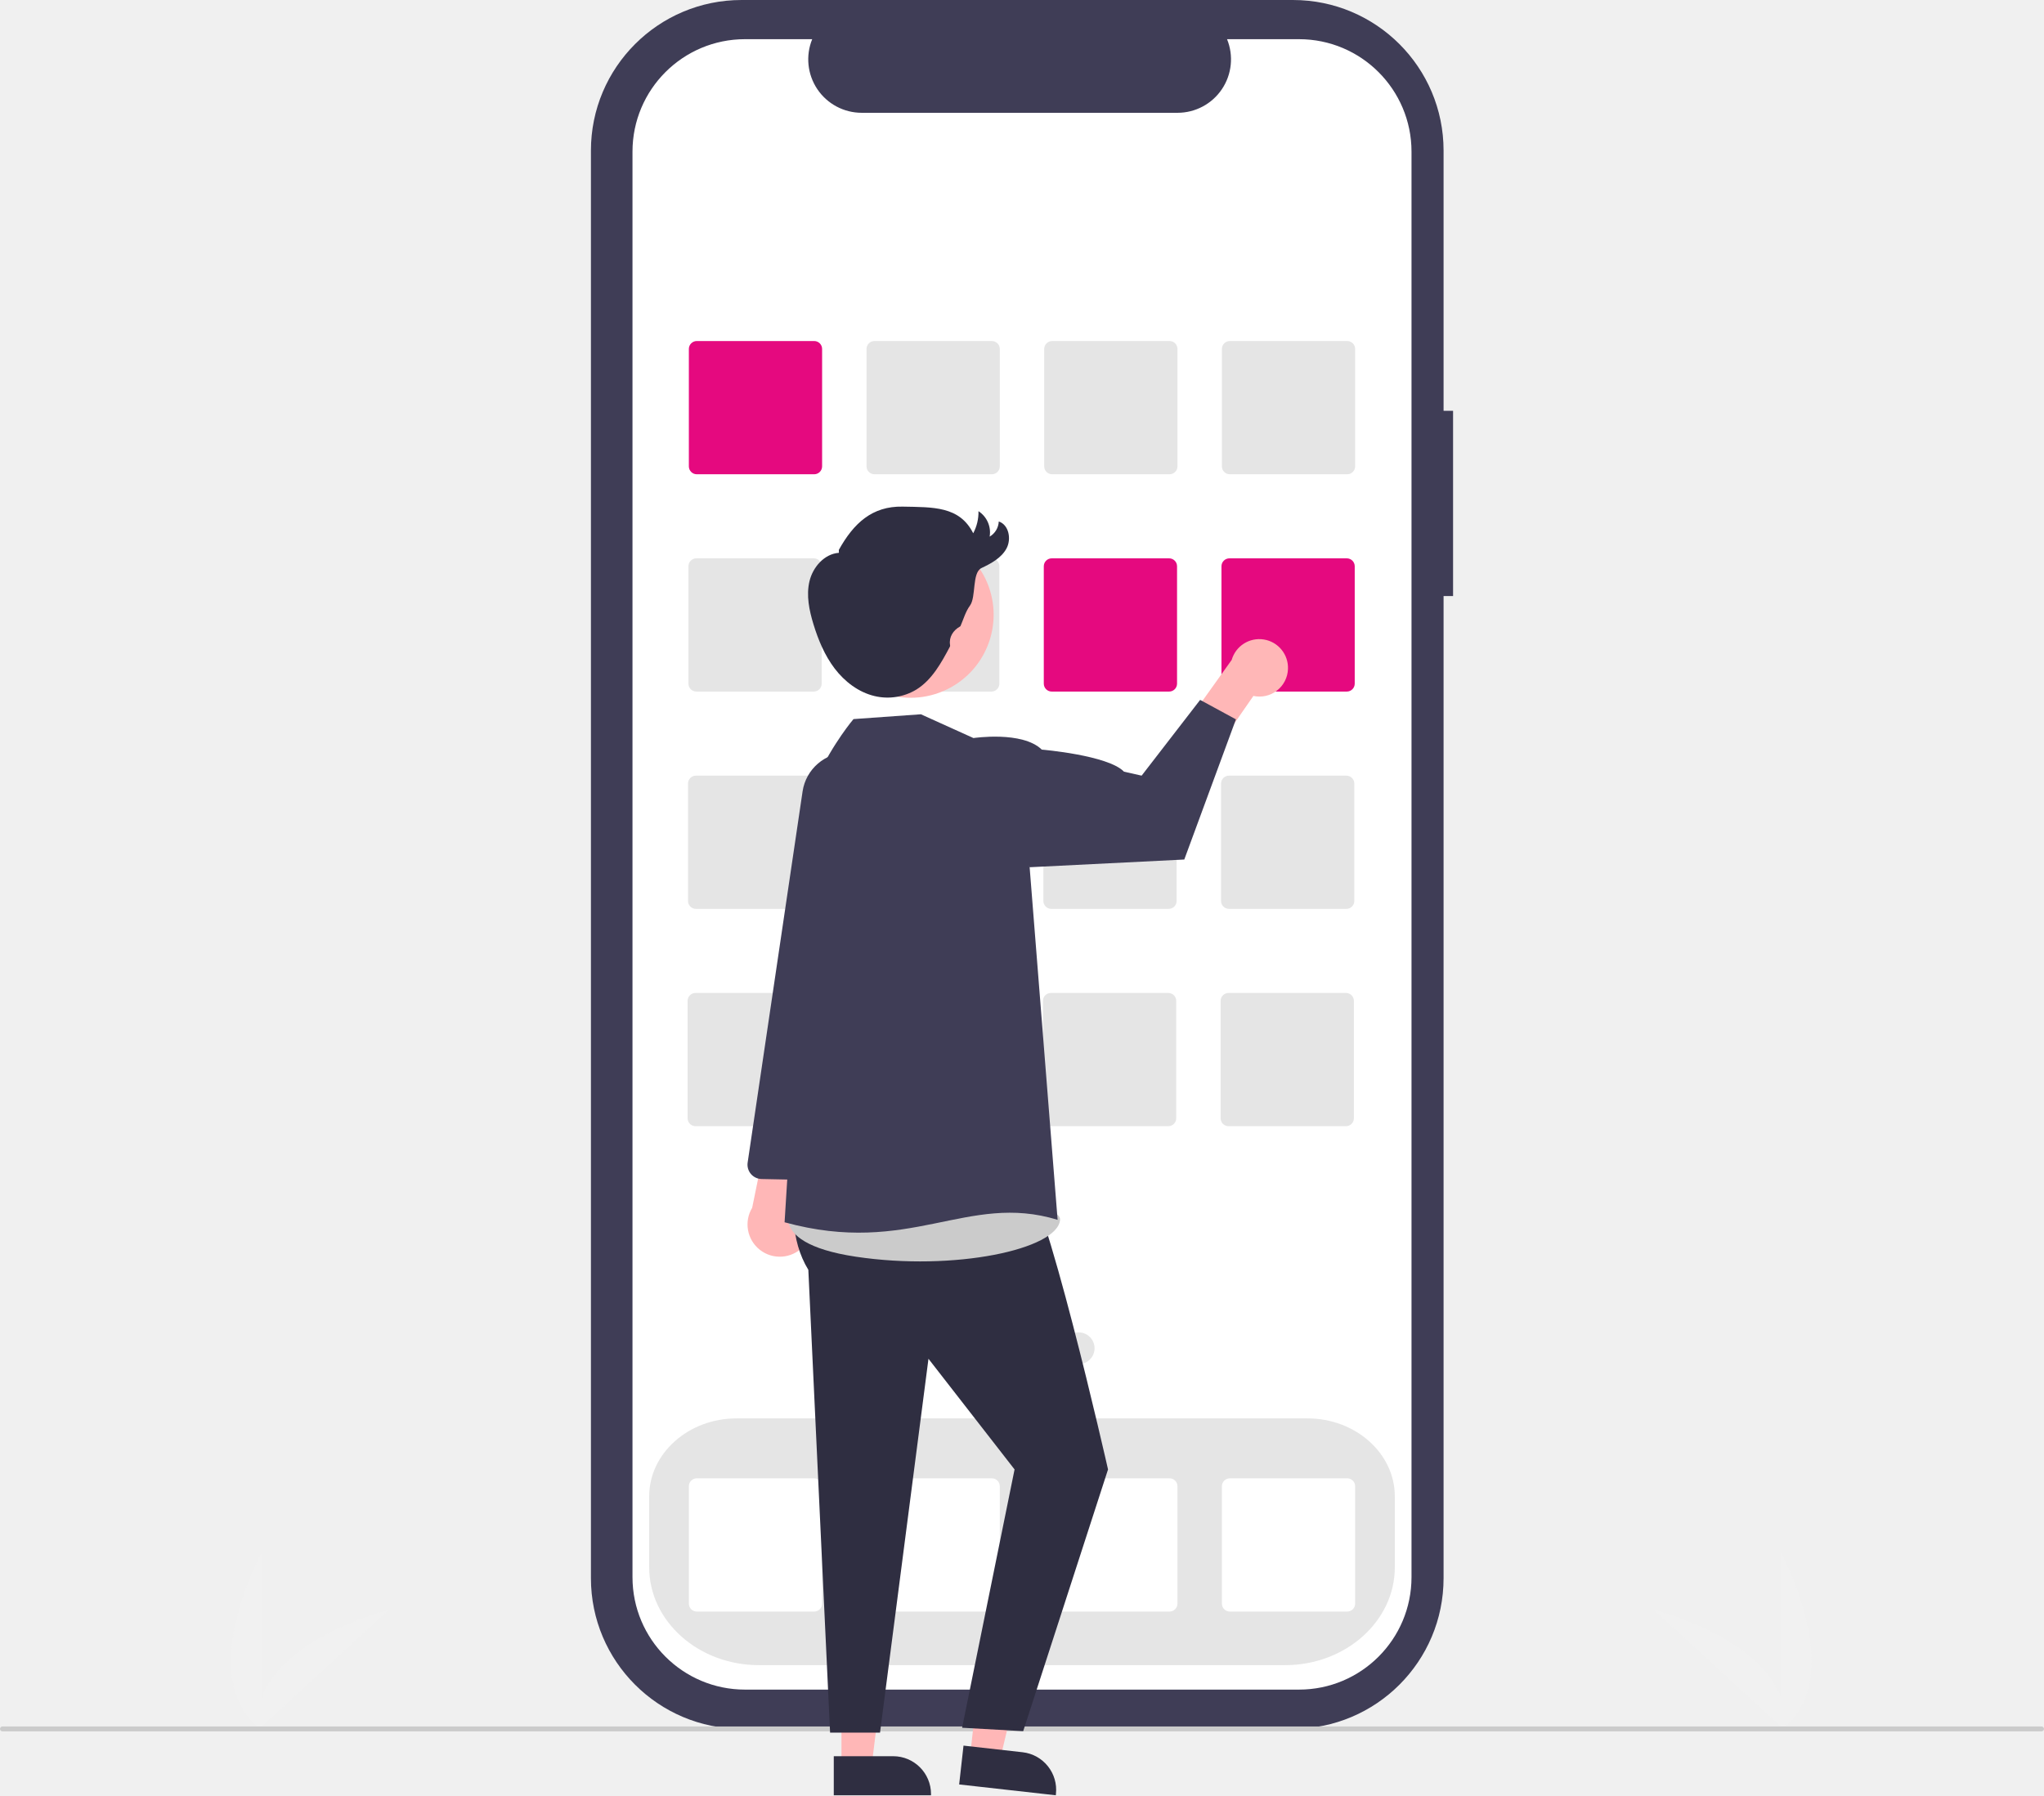
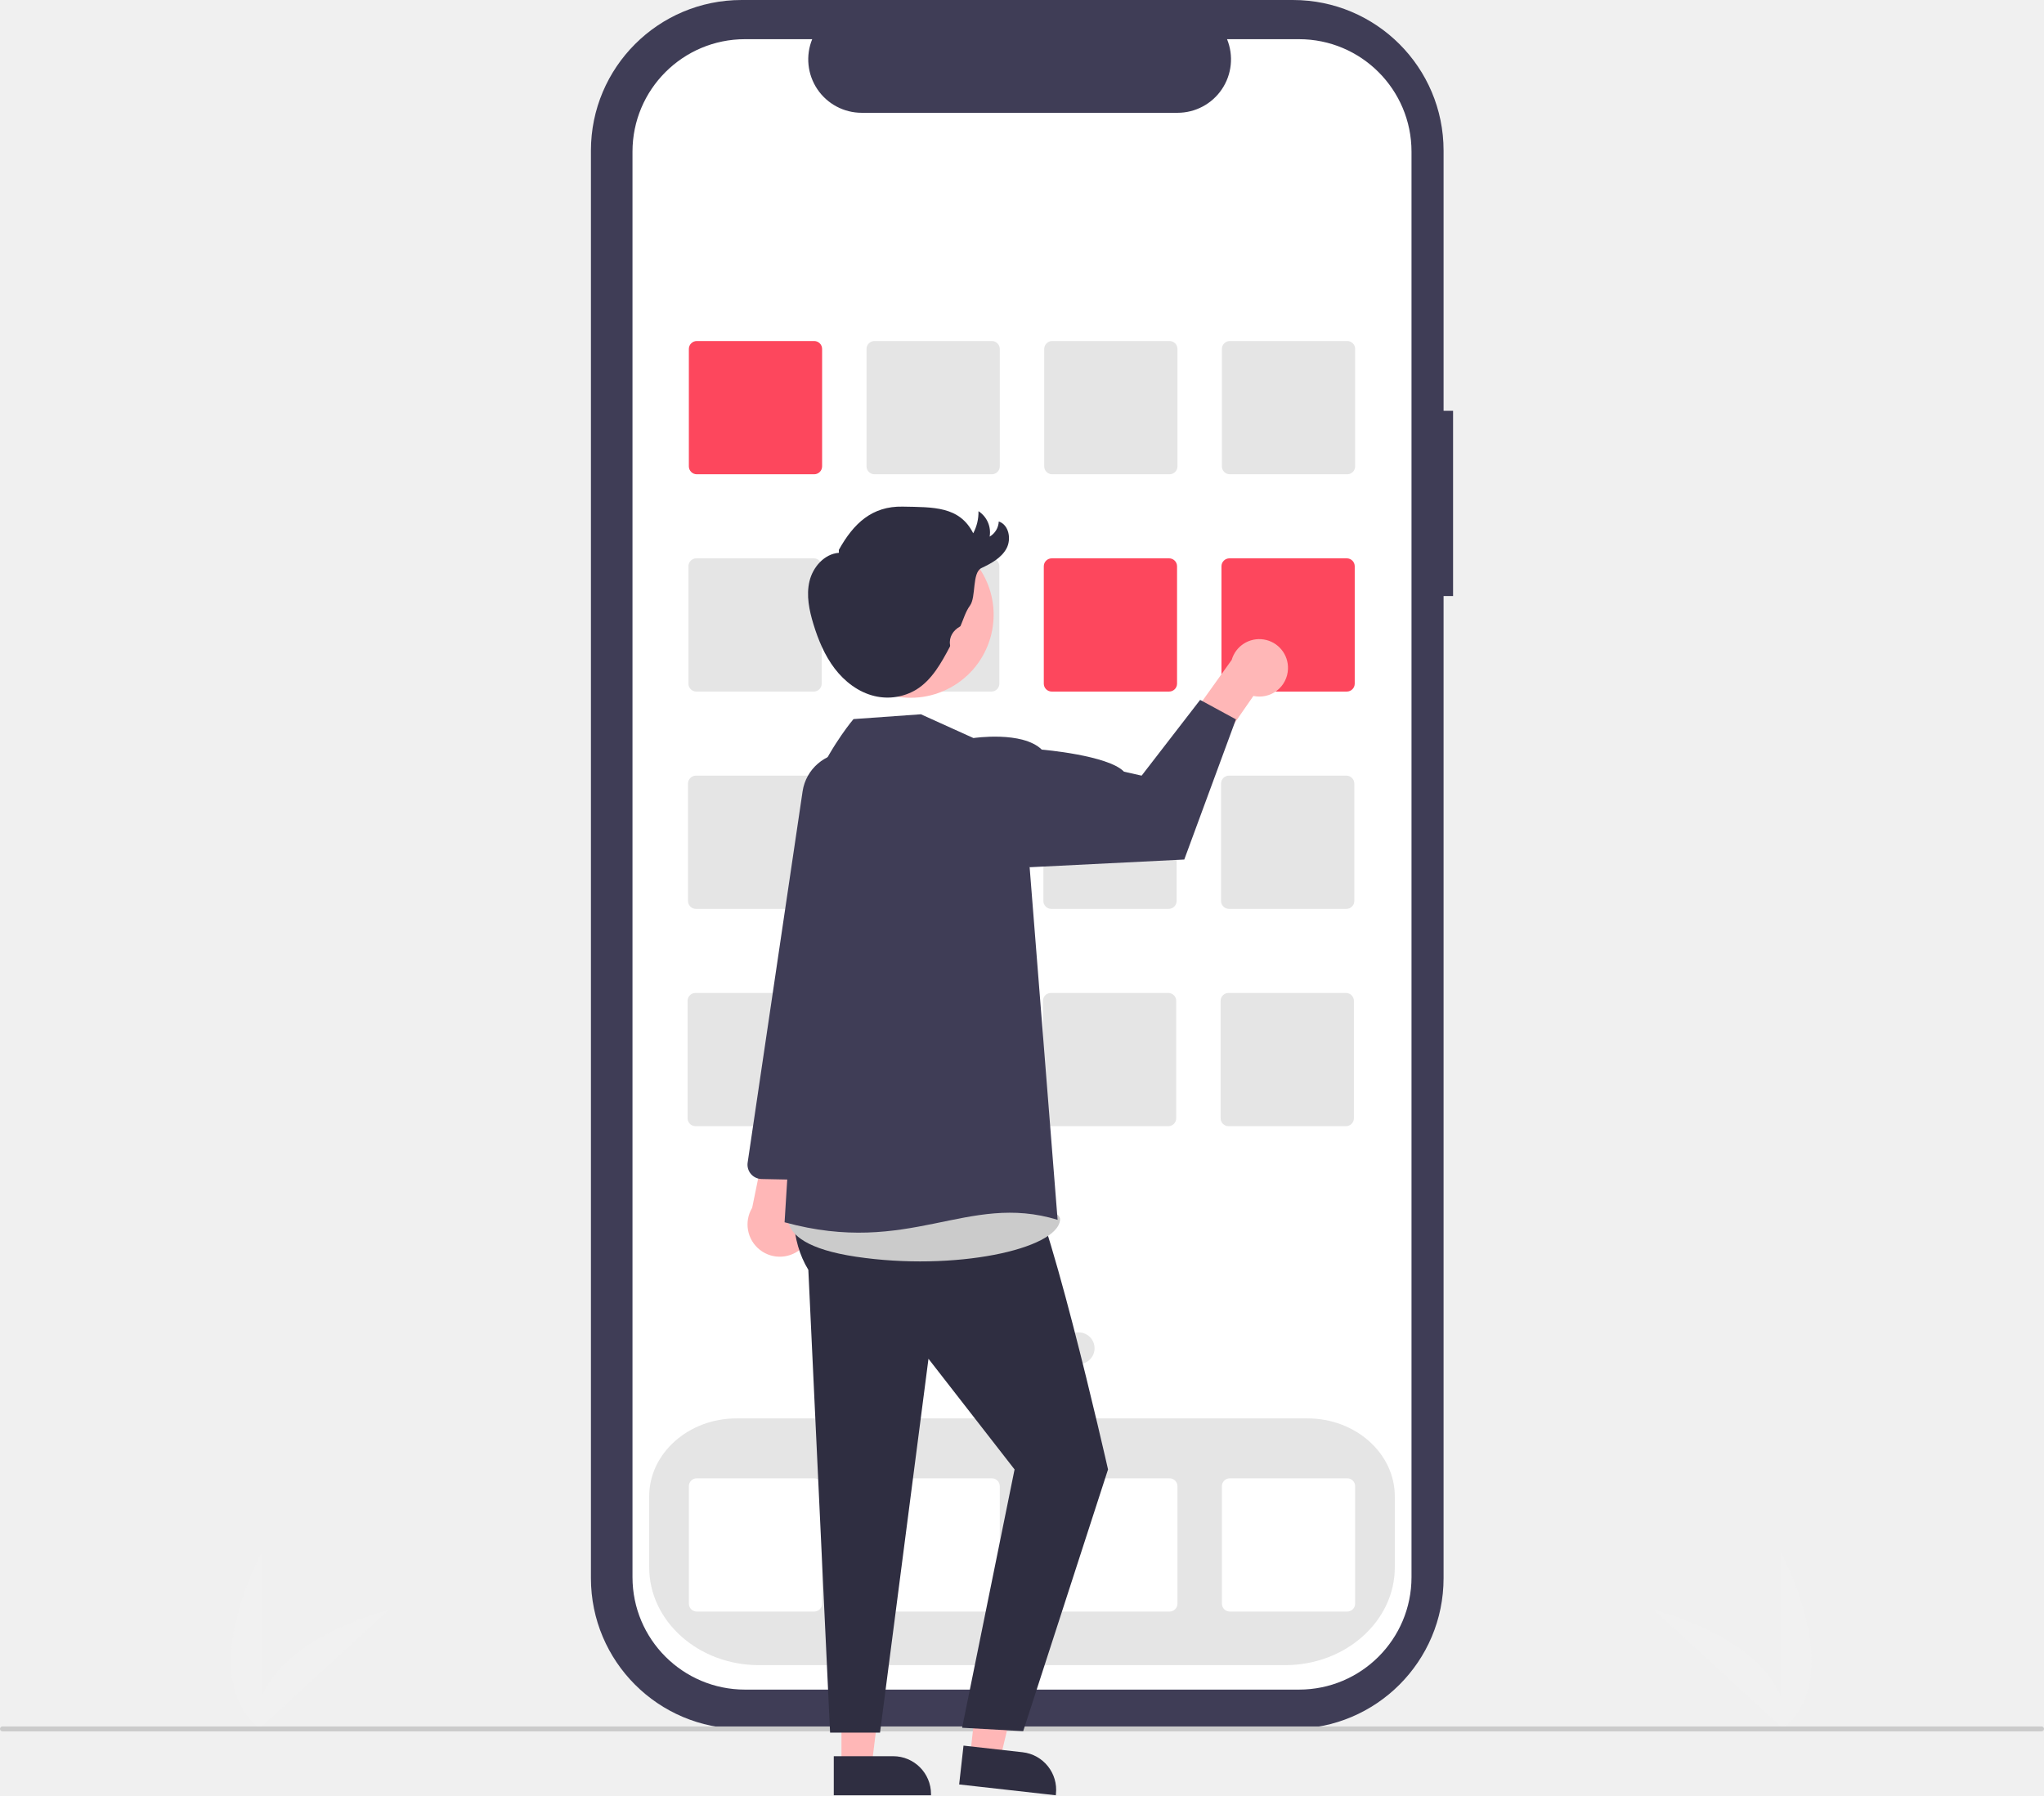
<svg xmlns="http://www.w3.org/2000/svg" id="ade8c9af-8376-4472-9bc3-28567412a130" data-name="Layer 1" width="831" height="729.989" viewBox="0 0 831 729.989">
  <path d="M908.476,788.577v-72.34S936.668,767.523,908.476,788.577Z" transform="translate(-184.5 -85.00533)" fill="#f1f1f1" />
  <path d="M910.218,788.564,856.928,739.643S913.773,753.558,910.218,788.564Z" transform="translate(-184.5 -85.00533)" fill="#f1f1f1" />
  <path d="M290.959,788.577v-72.34S262.767,767.523,290.959,788.577Z" transform="translate(-184.5 -85.00533)" fill="#f1f1f1" />
  <path d="M289.218,788.564l53.29-48.921S285.662,753.558,289.218,788.564Z" transform="translate(-184.5 -85.00533)" fill="#f1f1f1" />
  <path d="M775.256,252.054h-3.862V146.245a61.239,61.239,0,0,0-61.239-61.239H485.984a61.239,61.239,0,0,0-61.239,61.239V726.72a61.239,61.239,0,0,0,61.239,61.239H710.154a61.239,61.239,0,0,0,61.239-61.239V327.37h3.862Z" transform="translate(-184.5 -85.00533)" fill="#3f3d56" />
  <path d="M712.625,100.938H683.363a21.728,21.728,0,0,1-20.117,29.933H534.822a21.728,21.728,0,0,1-20.117-29.934H487.375a45.733,45.733,0,0,0-45.733,45.733V726.294a45.733,45.733,0,0,0,45.733,45.733H712.625a45.733,45.733,0,0,0,45.733-45.733h0V146.67A45.733,45.733,0,0,0,712.625,100.938Z" transform="translate(-184.5 -85.00533)" fill="#fff" />
  <path d="M706.983,762.075H493.017c-24.585,0-44.587-17.853-44.587-39.796V693.469c0-17.49,15.929-31.719,35.508-31.719H716.061c19.579,0,35.508,14.229,35.508,31.719v28.811C751.569,744.223,731.568,762.075,706.983,762.075Z" transform="translate(-184.5 -85.00533)" fill="#e5e5e5" />
-   <path d="M515.509,277.85H467.782a3.229,3.229,0,0,1-3.225-3.225V226.898a3.229,3.229,0,0,1,3.225-3.225h47.728a3.229,3.229,0,0,1,3.225,3.225v47.728A3.229,3.229,0,0,1,515.509,277.85Z" transform="translate(-184.5 -85.00533)" fill="#e5097f" />
+   <path d="M515.509,277.85H467.782a3.229,3.229,0,0,1-3.225-3.225V226.898a3.229,3.229,0,0,1,3.225-3.225h47.728a3.229,3.229,0,0,1,3.225,3.225v47.728A3.229,3.229,0,0,1,515.509,277.85Z" transform="translate(-184.5 -85.00533)" fill="#FD475D" />
  <path d="M587.746,277.85h-47.727a3.229,3.229,0,0,1-3.225-3.225V226.898a3.229,3.229,0,0,1,3.225-3.225h47.727a3.229,3.229,0,0,1,3.225,3.225v47.728A3.229,3.229,0,0,1,587.746,277.85Z" transform="translate(-184.5 -85.00533)" fill="#e5e5e5" />
  <path d="M659.982,277.85h-47.727a3.229,3.229,0,0,1-3.225-3.225V226.898a3.229,3.229,0,0,1,3.225-3.225h47.727a3.229,3.229,0,0,1,3.225,3.225v47.728A3.229,3.229,0,0,1,659.982,277.85Z" transform="translate(-184.5 -85.00533)" fill="#e5e5e5" />
  <path d="M732.218,277.85H684.491a3.229,3.229,0,0,1-3.225-3.225V226.898a3.229,3.229,0,0,1,3.225-3.225h47.728a3.229,3.229,0,0,1,3.225,3.225v47.728A3.229,3.229,0,0,1,732.218,277.85Z" transform="translate(-184.5 -85.00533)" fill="#e5e5e5" />
  <path d="M515.339,366.211h-47.727a3.229,3.229,0,0,1-3.225-3.225v-47.727a3.229,3.229,0,0,1,3.225-3.225h47.727a3.229,3.229,0,0,1,3.225,3.225v47.727A3.229,3.229,0,0,1,515.339,366.211Z" transform="translate(-184.5 -85.00533)" fill="#e5e5e5" />
  <path d="M587.575,366.211h-47.727a3.229,3.229,0,0,1-3.225-3.225v-47.727a3.229,3.229,0,0,1,3.225-3.225h47.727a3.229,3.229,0,0,1,3.225,3.225v47.727A3.229,3.229,0,0,1,587.575,366.211Z" transform="translate(-184.5 -85.00533)" fill="#e5e5e5" />
-   <path d="M659.811,366.211H612.084a3.229,3.229,0,0,1-3.225-3.225v-47.727a3.229,3.229,0,0,1,3.225-3.225h47.728a3.229,3.229,0,0,1,3.225,3.225v47.727A3.229,3.229,0,0,1,659.811,366.211Z" transform="translate(-184.5 -85.00533)" fill="#e5097f" />
-   <path d="M732.047,366.211h-47.727a3.229,3.229,0,0,1-3.225-3.225v-47.727a3.229,3.229,0,0,1,3.225-3.225h47.727a3.229,3.229,0,0,1,3.225,3.225v47.727A3.229,3.229,0,0,1,732.047,366.211Z" transform="translate(-184.5 -85.00533)" fill="#e5097f" />
+   <path d="M659.811,366.211H612.084a3.229,3.229,0,0,1-3.225-3.225v-47.727a3.229,3.229,0,0,1,3.225-3.225h47.728a3.229,3.229,0,0,1,3.225,3.225v47.727A3.229,3.229,0,0,1,659.811,366.211Z" transform="translate(-184.5 -85.00533)" fill="#FD475D" />
+   <path d="M732.047,366.211h-47.727a3.229,3.229,0,0,1-3.225-3.225v-47.727a3.229,3.229,0,0,1,3.225-3.225h47.727a3.229,3.229,0,0,1,3.225,3.225v47.727A3.229,3.229,0,0,1,732.047,366.211Z" transform="translate(-184.5 -85.00533)" fill="#FD475D" />
  <path d="M515.168,454.571H467.44a3.229,3.229,0,0,1-3.225-3.225v-47.727a3.229,3.229,0,0,1,3.225-3.225H515.168a3.229,3.229,0,0,1,3.225,3.225v47.727A3.229,3.229,0,0,1,515.168,454.571Z" transform="translate(-184.5 -85.00533)" fill="#e5e5e5" />
  <path d="M587.404,454.571H539.677a3.229,3.229,0,0,1-3.225-3.225v-47.727a3.229,3.229,0,0,1,3.225-3.225h47.728a3.229,3.229,0,0,1,3.225,3.225v47.727A3.229,3.229,0,0,1,587.404,454.571Z" transform="translate(-184.5 -85.00533)" fill="#e5e5e5" />
  <path d="M659.64,454.571H611.913a3.229,3.229,0,0,1-3.225-3.225v-47.727a3.229,3.229,0,0,1,3.225-3.225h47.727a3.229,3.229,0,0,1,3.225,3.225v47.727A3.229,3.229,0,0,1,659.64,454.571Z" transform="translate(-184.5 -85.00533)" fill="#e5e5e5" />
  <path d="M731.877,454.571h-47.727a3.229,3.229,0,0,1-3.225-3.225v-47.727a3.229,3.229,0,0,1,3.225-3.225h47.727a3.229,3.229,0,0,1,3.225,3.225v47.727A3.229,3.229,0,0,1,731.877,454.571Z" transform="translate(-184.5 -85.00533)" fill="#e5e5e5" />
  <path d="M514.997,542.931H467.27a3.229,3.229,0,0,1-3.225-3.225v-47.727a3.229,3.229,0,0,1,3.225-3.225H514.997a3.229,3.229,0,0,1,3.225,3.225v47.727A3.229,3.229,0,0,1,514.997,542.931Z" transform="translate(-184.5 -85.00533)" fill="#e5e5e5" />
  <path d="M587.234,542.931H539.506a3.229,3.229,0,0,1-3.225-3.225v-47.727a3.229,3.229,0,0,1,3.225-3.225h47.727a3.229,3.229,0,0,1,3.225,3.225v47.727A3.229,3.229,0,0,1,587.234,542.931Z" transform="translate(-184.5 -85.00533)" fill="#e5e5e5" />
  <path d="M659.47,542.931h-47.727a3.229,3.229,0,0,1-3.225-3.225v-47.727a3.229,3.229,0,0,1,3.225-3.225h47.727a3.229,3.229,0,0,1,3.225,3.225v47.727A3.229,3.229,0,0,1,659.47,542.931Z" transform="translate(-184.5 -85.00533)" fill="#e5e5e5" />
  <path d="M731.706,542.931H683.978a3.229,3.229,0,0,1-3.225-3.225v-47.727a3.229,3.229,0,0,1,3.225-3.225H731.706a3.229,3.229,0,0,1,3.225,3.225v47.727A3.229,3.229,0,0,1,731.706,542.931Z" transform="translate(-184.5 -85.00533)" fill="#e5e5e5" />
  <path d="M515.509,740.291H467.782a3.229,3.229,0,0,1-3.225-3.225v-47.727a3.229,3.229,0,0,1,3.225-3.225h47.728a3.229,3.229,0,0,1,3.225,3.225v47.727A3.229,3.229,0,0,1,515.509,740.291Z" transform="translate(-184.5 -85.00533)" fill="#fff" />
  <path d="M587.746,740.291h-47.727a3.229,3.229,0,0,1-3.225-3.225v-47.727a3.229,3.229,0,0,1,3.225-3.225h47.727a3.229,3.229,0,0,1,3.225,3.225v47.727A3.229,3.229,0,0,1,587.746,740.291Z" transform="translate(-184.5 -85.00533)" fill="#fff" />
  <path d="M659.982,740.291h-47.727a3.229,3.229,0,0,1-3.225-3.225v-47.727a3.229,3.229,0,0,1,3.225-3.225h47.727a3.229,3.229,0,0,1,3.225,3.225v47.727A3.229,3.229,0,0,1,659.982,740.291Z" transform="translate(-184.5 -85.00533)" fill="#fff" />
  <path d="M732.218,740.291H684.491a3.229,3.229,0,0,1-3.225-3.225v-47.727a3.229,3.229,0,0,1,3.225-3.225h47.728a3.229,3.229,0,0,1,3.225,3.225v47.727A3.229,3.229,0,0,1,732.218,740.291Z" transform="translate(-184.5 -85.00533)" fill="#fff" />
  <circle cx="392.111" cy="548.221" r="6.45" fill="#e5e5e5" />
  <circle cx="415.329" cy="548.221" r="6.45" fill="#e5e5e5" />
  <circle cx="438.548" cy="548.221" r="6.45" fill="#e5e5e5" />
  <path d="M1014.5,789.005h-829a1,1,0,0,1,0-2h829a1,1,0,0,1,0,2Z" transform="translate(-184.5 -85.00533)" fill="#cbcbcb" />
  <path d="M510.864,592.107a13.049,13.049,0,0,0-1.76-19.932l12.596-44.629-22.964,7.303-8.44,41.261A13.12,13.12,0,0,0,510.864,592.107Z" transform="translate(-184.5 -85.00533)" fill="#ffb7b7" />
  <path d="M517.394,564.752a5.969,5.969,0,0,1-1.245.105l-22.03-.441a5.839,5.839,0,0,1-5.659-6.693L510.807,406.732a18.512,18.512,0,0,1,18.257-15.717h0a18.413,18.413,0,0,1,17.83,22.825l-15.84,64.157L522.071,559.658A5.806,5.806,0,0,1,517.394,564.752Z" transform="translate(-184.5 -85.00533)" fill="#3f3d56" />
  <polygon points="342.105 718.105 354.365 718.105 360.198 670.817 342.103 670.818 342.105 718.105" fill="#ffb7b7" />
  <path d="M523.478,799.108l24.144-.001h.001a15.387,15.387,0,0,1,15.386,15.386v.5l-39.531.001Z" transform="translate(-184.5 -85.00533)" fill="#2f2e41" />
  <polygon points="394.382 714.123 406.565 715.489 417.632 669.146 399.65 667.13 394.382 714.123" fill="#ffb7b7" />
  <path d="M576.22,794.802l23.994,2.69.001 0a15.387,15.387,0,0,1,13.576,17.005l-.056.497-39.285-4.405Z" transform="translate(-184.5 -85.00533)" fill="#2f2e41" />
  <path d="M515.099,539.96s-16.808,37.209-1.965,61.377l8.843,188.168h20.303l19.697-152,35,45L575.653,787.533l24.832,1.394L634.976,682.505S608.478,565.157,599.727,562.331l-5.751-26.826Z" transform="translate(-184.5 -85.00533)" fill="#2f2e41" />
  <path d="M507.618,572.627s-15.142,17.378,24.858,23.378,82-3,83-15S507.618,572.627,507.618,572.627Z" transform="translate(-184.5 -85.00533)" fill="#cbcbcb" />
  <path d="M708.135,357.058a11.611,11.611,0,0,1-14.059,10.925l-15.12,21.804-15.491-5.957,21.785-30.492a11.674,11.674,0,0,1,22.885,3.719Z" transform="translate(-184.5 -85.00533)" fill="#ffb7b7" />
  <path d="M580.264,385.112l-21.377-9.671L531.497,377.399s-33.02,38.606-20.02,75.606l-8,129c51,14,74.183-12.258,111-1L603.104,437.636Z" transform="translate(-184.5 -85.00533)" fill="#3f3d56" />
  <path d="M565.976,394.505l14.287-9.393s19.846-3,27.78,4.697c0,0,26.927,2.254,33.43,8.975l7.16,1.614,23.787-30.802,14.556,7.909-21,57-62.872,3.131Z" transform="translate(-184.5 -85.00533)" fill="#3f3d56" />
  <circle cx="554.72" cy="334.983" r="33.745" transform="translate(-277.1994 222.1221) rotate(-28.66318)" fill="#ffb7b7" />
  <path d="M525.533,308.601c6.023-10.834,13.55-17.848,25.943-17.595s23.113-.237,28.689,10.834a18.207,18.207,0,0,0,2.143-8.979,10.283,10.283,0,0,1,4.539,10.345,7.51,7.51,0,0,0,3.708-6.165c4.136,1.376,5.212,7.205,3.119,11.029s-6.197,6.035-10.135,7.904-2.12,11.755-4.691,15.275c-1.795,2.456-2.615,5.467-3.825,8.258a.541.541,0,0,1-.245.256c-2.773,1.546-4.523,4.309-4.033,7.445a1.213,1.213,0,0,1-.039.71c-3.51,6.613-7.299,13.532-13.662,17.478a22.654,22.654,0,0,1-17.019,2.631c-6.504-1.555-12.126-5.867-16.18-11.184s-6.662-11.602-8.622-17.996c-1.738-5.671-3.002-11.735-1.624-17.505s6.047-11.112,11.962-11.558" transform="translate(-184.5 -85.00533)" fill="#2f2e41" />
</svg>
